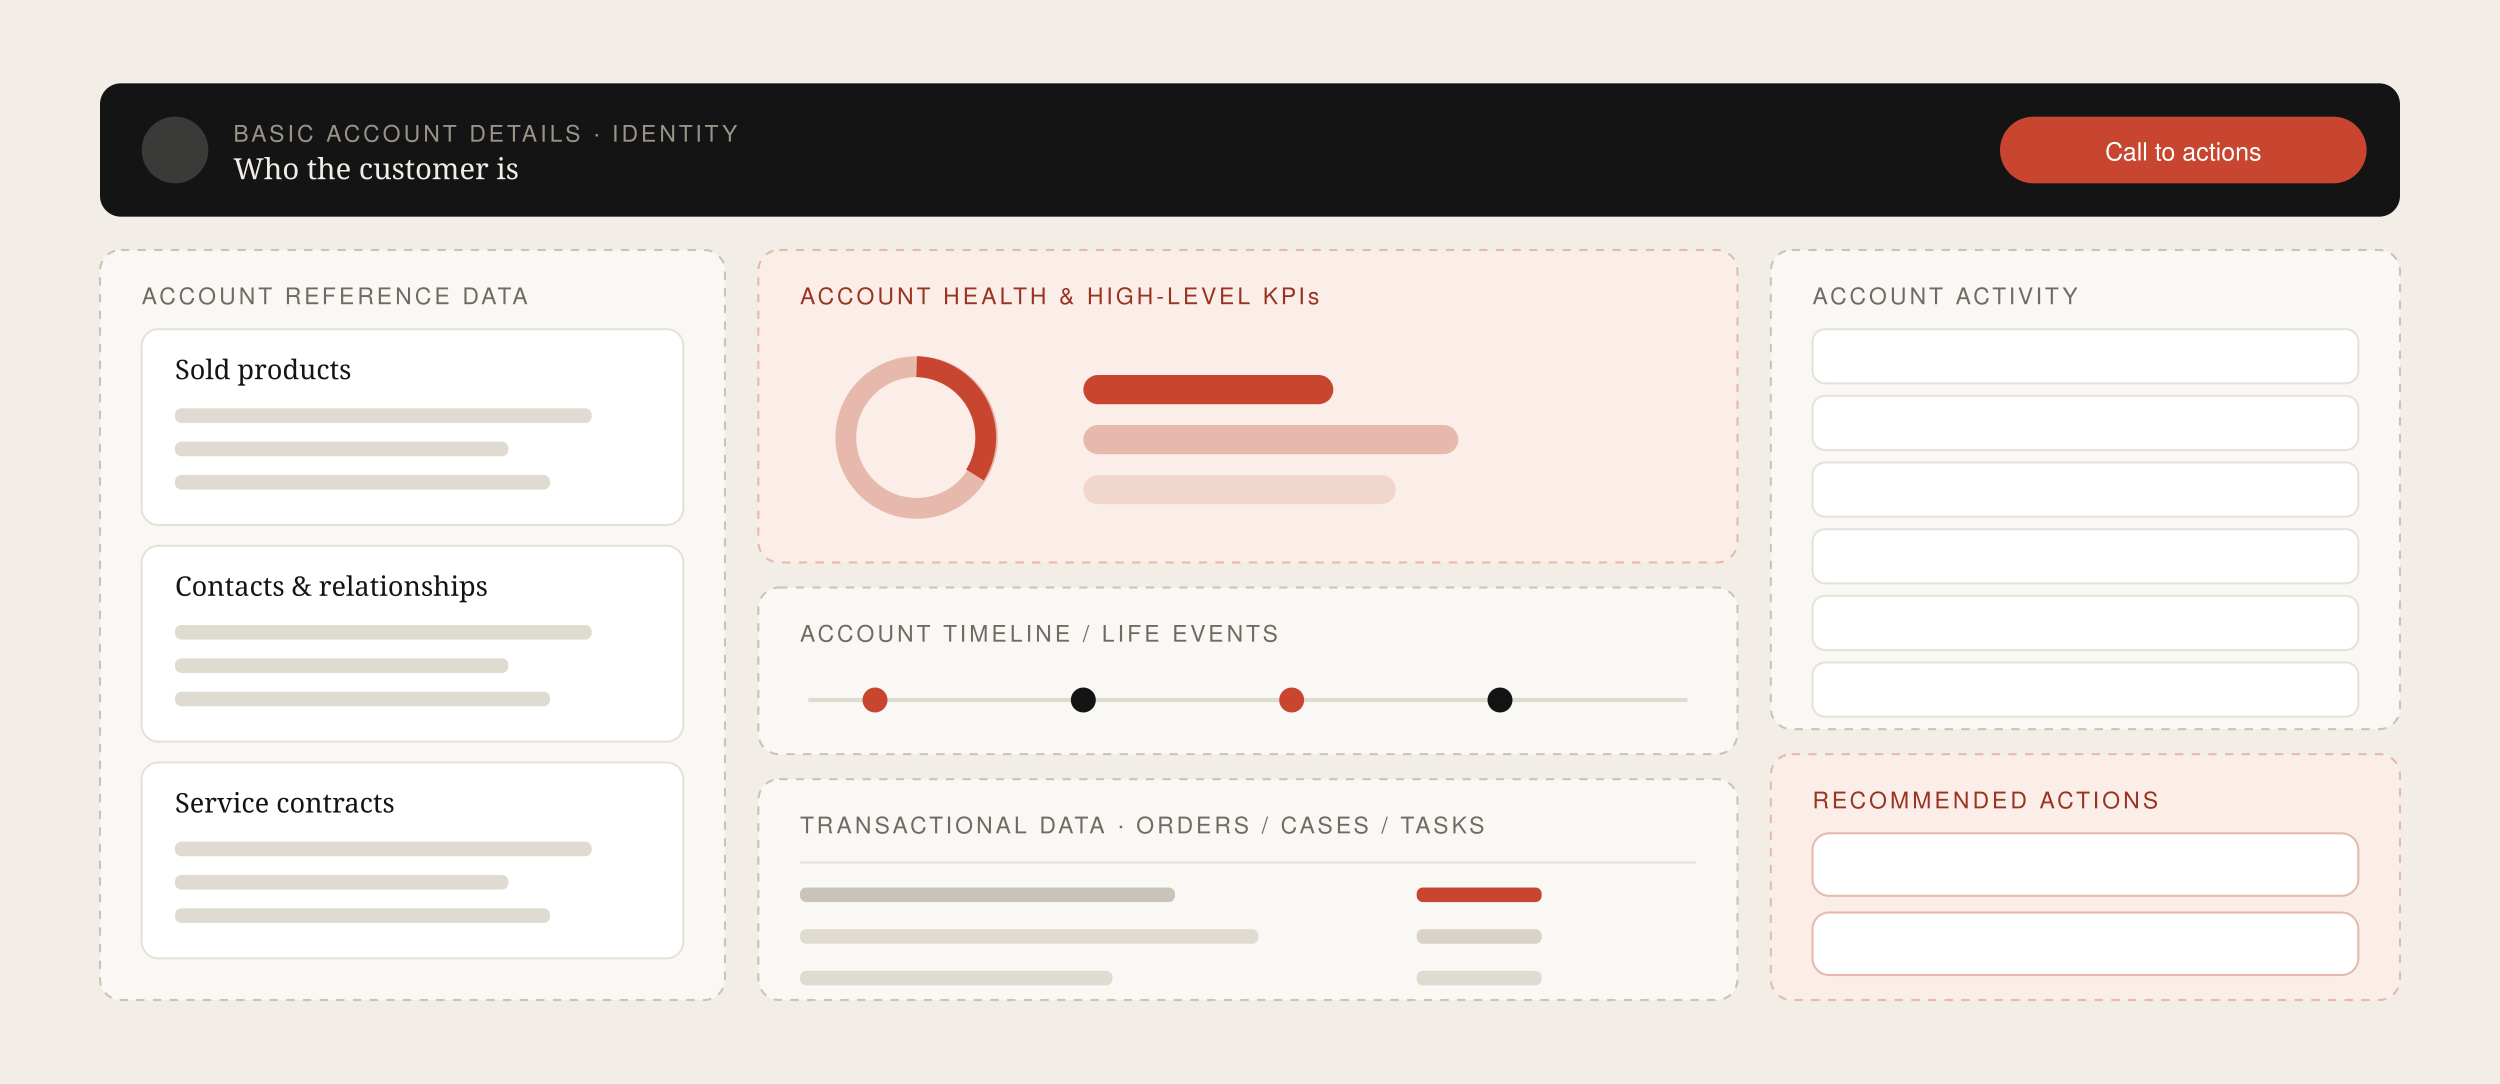
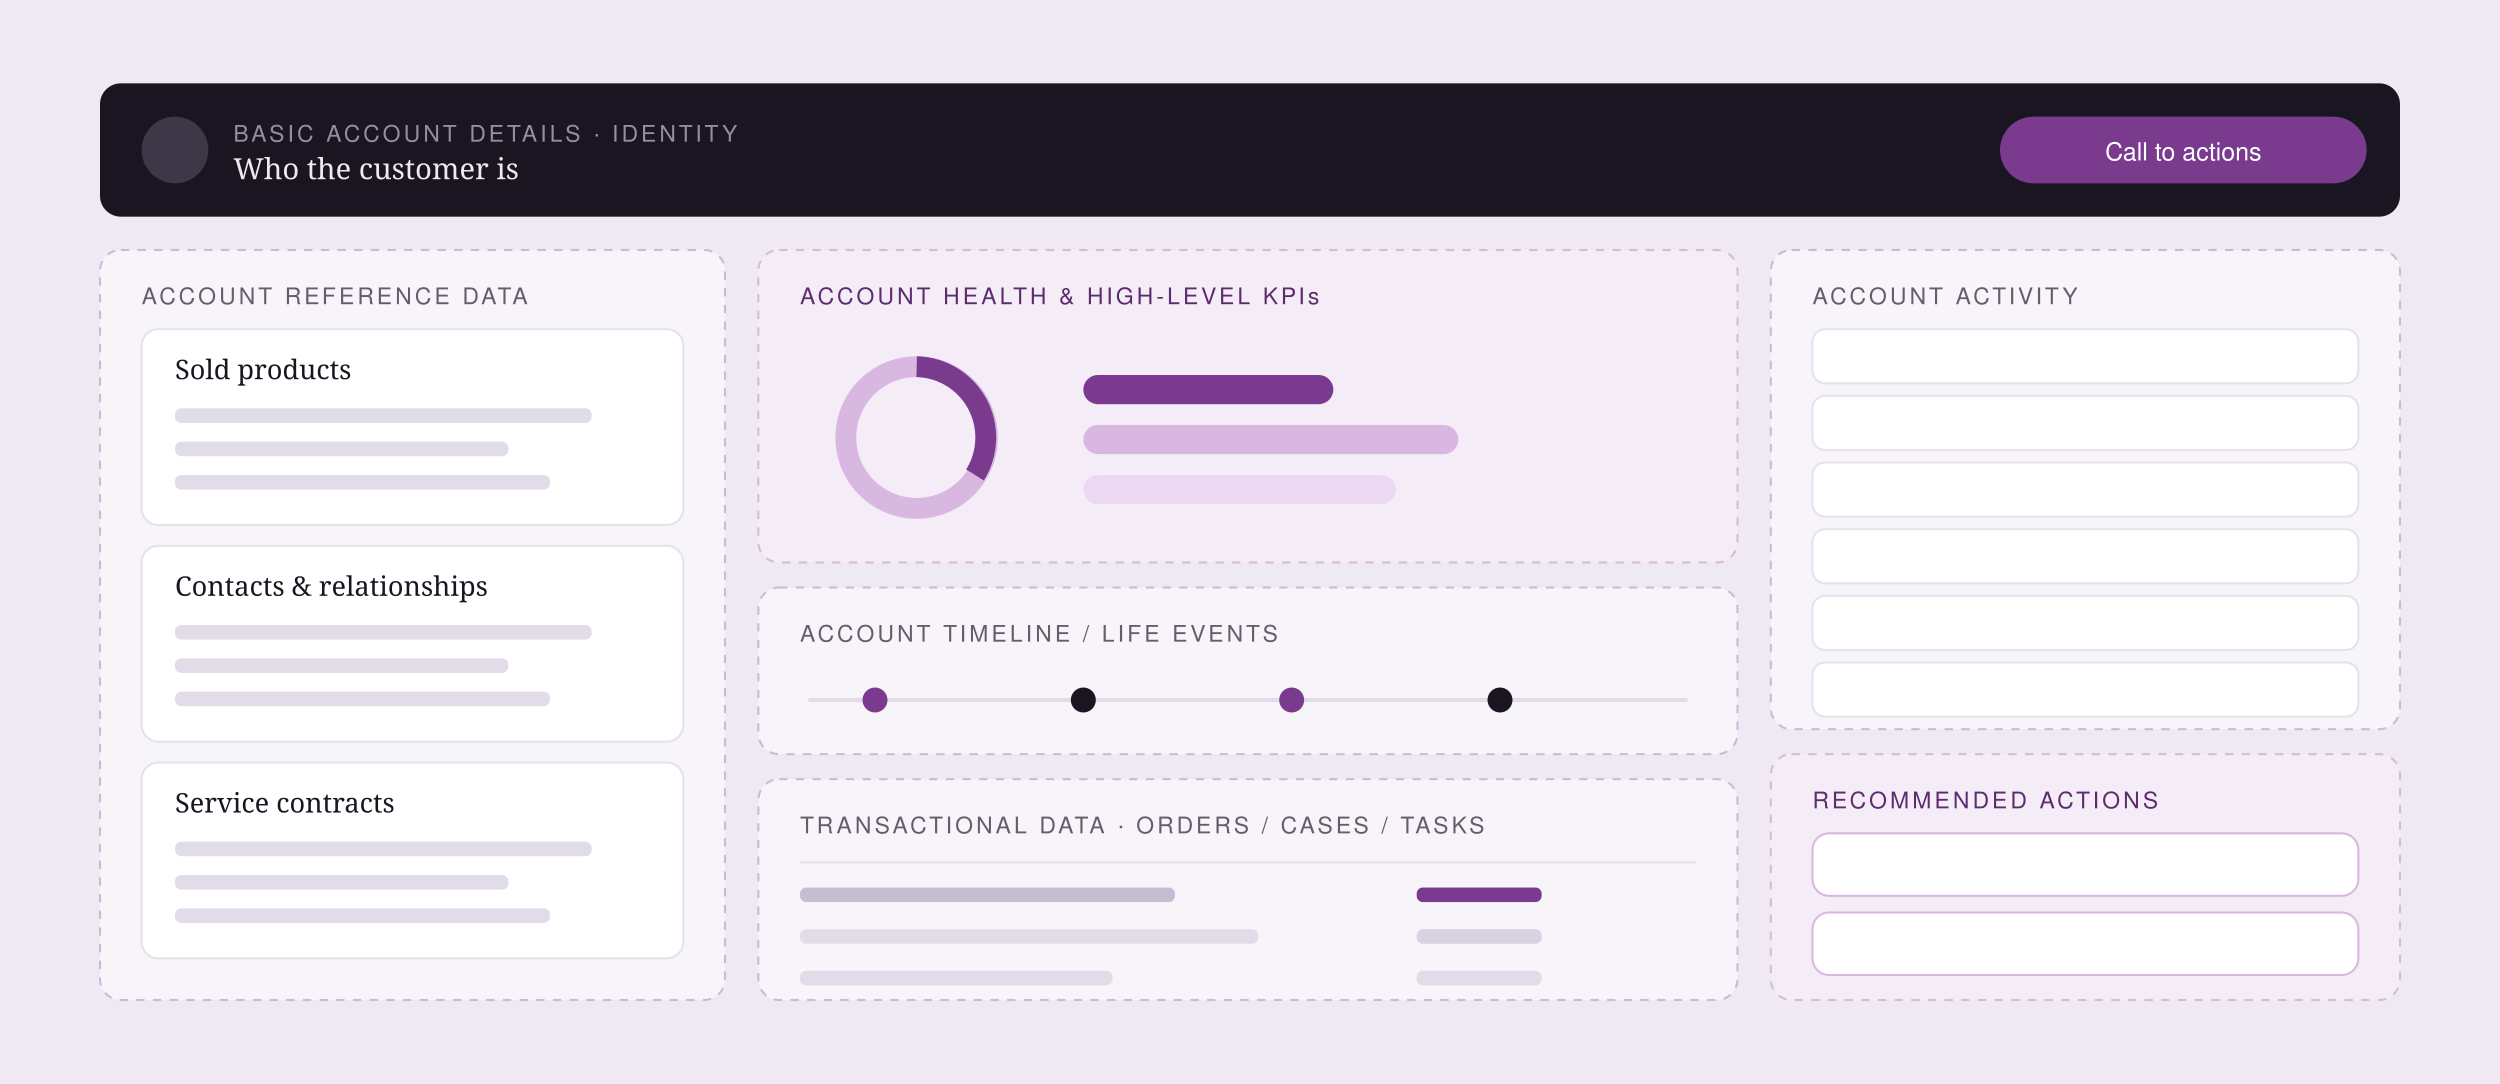
<svg xmlns="http://www.w3.org/2000/svg" width="1200" height="520" viewBox="0 0 1200 520" role="img" aria-label="The 360 layout carved into reusable regions: identity and actions header, reference data, health and KPIs, timeline, transactional data, activity and recommended actions">
-   <rect width="1200" height="520" fill="#f2eee7" />
-   <rect x="48" y="40" width="1104" height="64" rx="10" fill="#141414" />
-   <circle cx="84" cy="72" r="16" fill="#3a3a38" />
-   <text x="112" y="68" font-family="Helvetica, Arial, sans-serif" font-size="11" letter-spacing="1.5" fill="#9a9488">BASIC ACCOUNT DETAILS · IDENTITY</text>
-   <text x="112" y="86" font-family="Georgia, serif" font-size="14" fill="#f2eee7">Who the customer is</text>
-   <rect x="960" y="56" width="176" height="32" rx="16" fill="#c8452f" />
+   <rect width="1200" height="520" fill="#efe9f4" />
+   <rect x="48" y="40" width="1104" height="64" rx="10" fill="#191621" />
+   <circle cx="84" cy="72" r="16" fill="#3d3747" />
+   <text x="112" y="68" font-family="Helvetica, Arial, sans-serif" font-size="11" letter-spacing="1.5" fill="#948ea0">BASIC ACCOUNT DETAILS · IDENTITY</text>
+   <text x="112" y="86" font-family="Georgia, serif" font-size="14" fill="#efe9f4">Who the customer is</text>
+   <rect x="960" y="56" width="176" height="32" rx="16" fill="#7a3b8f" />
  <text x="1048" y="77" text-anchor="middle" font-family="Helvetica, Arial, sans-serif" font-size="12" fill="#ffffff">Call to actions</text>
-   <rect x="48" y="120" width="300" height="360" rx="10" fill="#faf8f4" stroke="#c9c3b8" stroke-dasharray="4 4" />
-   <text x="68" y="146" font-family="Helvetica, Arial, sans-serif" font-size="11" letter-spacing="1.5" fill="#6f6b63">ACCOUNT REFERENCE DATA</text>
-   <rect x="68" y="158" width="260" height="94" rx="8" fill="#ffffff" stroke="#e6e2da" />
-   <text x="84" y="182" font-family="Georgia, serif" font-size="13" fill="#141414">Sold products</text>
-   <rect x="84" y="196" width="200" height="7" rx="3" fill="#e0dbd1" />
-   <rect x="84" y="212" width="160" height="7" rx="3" fill="#e0dbd1" />
-   <rect x="84" y="228" width="180" height="7" rx="3" fill="#e0dbd1" />
-   <rect x="68" y="262" width="260" height="94" rx="8" fill="#ffffff" stroke="#e6e2da" />
-   <text x="84" y="286" font-family="Georgia, serif" font-size="13" fill="#141414">Contacts &amp; relationships</text>
-   <rect x="84" y="300" width="200" height="7" rx="3" fill="#e0dbd1" />
-   <rect x="84" y="316" width="160" height="7" rx="3" fill="#e0dbd1" />
-   <rect x="84" y="332" width="180" height="7" rx="3" fill="#e0dbd1" />
-   <rect x="68" y="366" width="260" height="94" rx="8" fill="#ffffff" stroke="#e6e2da" />
-   <text x="84" y="390" font-family="Georgia, serif" font-size="13" fill="#141414">Service contracts</text>
-   <rect x="84" y="404" width="200" height="7" rx="3" fill="#e0dbd1" />
-   <rect x="84" y="420" width="160" height="7" rx="3" fill="#e0dbd1" />
-   <rect x="84" y="436" width="180" height="7" rx="3" fill="#e0dbd1" />
-   <rect x="364" y="120" width="470" height="150" rx="10" fill="#fbeee9" stroke="#e7b9ac" stroke-dasharray="4 4" />
-   <text x="384" y="146" font-family="Helvetica, Arial, sans-serif" font-size="11" letter-spacing="1.5" fill="#9a3320">ACCOUNT HEALTH &amp; HIGH-LEVEL KPIs</text>
-   <circle cx="440" cy="210" r="34" fill="none" stroke="#e7b9ac" stroke-width="10" />
-   <path d="M440 176 a34 34 0 0 1 28 52" fill="none" stroke="#c8452f" stroke-width="10" />
-   <rect x="520" y="180" width="120" height="14" rx="7" fill="#c8452f" />
-   <rect x="520" y="204" width="180" height="14" rx="7" fill="#e7b9ac" />
-   <rect x="520" y="228" width="150" height="14" rx="7" fill="#f0d6cd" />
-   <rect x="364" y="282" width="470" height="80" rx="10" fill="#faf8f4" stroke="#c9c3b8" stroke-dasharray="4 4" />
-   <text x="384" y="308" font-family="Helvetica, Arial, sans-serif" font-size="11" letter-spacing="1.5" fill="#6f6b63">ACCOUNT TIMELINE / LIFE EVENTS</text>
-   <line x1="388" y1="336" x2="810" y2="336" stroke="#e0dbd1" stroke-width="2" />
-   <circle cx="420" cy="336" r="6" fill="#c8452f" />
-   <circle cx="520" cy="336" r="6" fill="#141414" />
-   <circle cx="620" cy="336" r="6" fill="#c8452f" />
-   <circle cx="720" cy="336" r="6" fill="#141414" />
-   <rect x="364" y="374" width="470" height="106" rx="10" fill="#faf8f4" stroke="#c9c3b8" stroke-dasharray="4 4" />
-   <text x="384" y="400" font-family="Helvetica, Arial, sans-serif" font-size="11" letter-spacing="1.5" fill="#6f6b63">TRANSACTIONAL DATA · ORDERS / CASES / TASKS</text>
-   <line x1="384" y1="414" x2="814" y2="414" stroke="#e6e2da" />
-   <rect x="384" y="426" width="180" height="7" rx="3" fill="#c9c3b8" />
-   <rect x="680" y="426" width="60" height="7" rx="3" fill="#c8452f" />
-   <rect x="384" y="446" width="220" height="7" rx="3" fill="#e0dbd1" />
-   <rect x="680" y="446" width="60" height="7" rx="3" fill="#d8d2c8" />
-   <rect x="384" y="466" width="150" height="7" rx="3" fill="#e0dbd1" />
-   <rect x="680" y="466" width="60" height="7" rx="3" fill="#e0dbd1" />
-   <rect x="850" y="120" width="302" height="230" rx="10" fill="#faf8f4" stroke="#c9c3b8" stroke-dasharray="4 4" />
-   <text x="870" y="146" font-family="Helvetica, Arial, sans-serif" font-size="11" letter-spacing="1.5" fill="#6f6b63">ACCOUNT ACTIVITY</text>
+   <rect x="48" y="120" width="300" height="360" rx="10" fill="#f7f4fa" stroke="#c7bdd3" stroke-dasharray="4 4" />
+   <text x="68" y="146" font-family="Helvetica, Arial, sans-serif" font-size="11" letter-spacing="1.5" fill="#635d6c">ACCOUNT REFERENCE DATA</text>
+   <rect x="68" y="158" width="260" height="94" rx="8" fill="#ffffff" stroke="#e7e1ec" />
+   <text x="84" y="182" font-family="Georgia, serif" font-size="13" fill="#191621">Sold products</text>
+   <rect x="84" y="196" width="200" height="7" rx="3" fill="#e2dce8" />
+   <rect x="84" y="212" width="160" height="7" rx="3" fill="#e2dce8" />
+   <rect x="84" y="228" width="180" height="7" rx="3" fill="#e2dce8" />
+   <rect x="68" y="262" width="260" height="94" rx="8" fill="#ffffff" stroke="#e7e1ec" />
+   <text x="84" y="286" font-family="Georgia, serif" font-size="13" fill="#191621">Contacts &amp; relationships</text>
+   <rect x="84" y="300" width="200" height="7" rx="3" fill="#e2dce8" />
+   <rect x="84" y="316" width="160" height="7" rx="3" fill="#e2dce8" />
+   <rect x="84" y="332" width="180" height="7" rx="3" fill="#e2dce8" />
+   <rect x="68" y="366" width="260" height="94" rx="8" fill="#ffffff" stroke="#e7e1ec" />
+   <text x="84" y="390" font-family="Georgia, serif" font-size="13" fill="#191621">Service contracts</text>
+   <rect x="84" y="404" width="200" height="7" rx="3" fill="#e2dce8" />
+   <rect x="84" y="420" width="160" height="7" rx="3" fill="#e2dce8" />
+   <rect x="84" y="436" width="180" height="7" rx="3" fill="#e2dce8" />
+   <rect x="364" y="120" width="470" height="150" rx="10" fill="#f4edf8" stroke="#d8b8e0" stroke-dasharray="4 4" />
+   <text x="384" y="146" font-family="Helvetica, Arial, sans-serif" font-size="11" letter-spacing="1.5" fill="#5c2c6c">ACCOUNT HEALTH &amp; HIGH-LEVEL KPIs</text>
+   <circle cx="440" cy="210" r="34" fill="none" stroke="#d8b8e0" stroke-width="10" />
+   <path d="M440 176 a34 34 0 0 1 28 52" fill="none" stroke="#7a3b8f" stroke-width="10" />
+   <rect x="520" y="180" width="120" height="14" rx="7" fill="#7a3b8f" />
+   <rect x="520" y="204" width="180" height="14" rx="7" fill="#d8b8e0" />
+   <rect x="520" y="228" width="150" height="14" rx="7" fill="#ead9f0" />
+   <rect x="364" y="282" width="470" height="80" rx="10" fill="#f7f4fa" stroke="#c7bdd3" stroke-dasharray="4 4" />
+   <text x="384" y="308" font-family="Helvetica, Arial, sans-serif" font-size="11" letter-spacing="1.5" fill="#635d6c">ACCOUNT TIMELINE / LIFE EVENTS</text>
+   <line x1="388" y1="336" x2="810" y2="336" stroke="#e2dce8" stroke-width="2" />
+   <circle cx="420" cy="336" r="6" fill="#7a3b8f" />
+   <circle cx="520" cy="336" r="6" fill="#191621" />
+   <circle cx="620" cy="336" r="6" fill="#7a3b8f" />
+   <circle cx="720" cy="336" r="6" fill="#191621" />
+   <rect x="364" y="374" width="470" height="106" rx="10" fill="#f7f4fa" stroke="#c7bdd3" stroke-dasharray="4 4" />
+   <text x="384" y="400" font-family="Helvetica, Arial, sans-serif" font-size="11" letter-spacing="1.5" fill="#635d6c">TRANSACTIONAL DATA · ORDERS / CASES / TASKS</text>
+   <line x1="384" y1="414" x2="814" y2="414" stroke="#e7e1ec" />
+   <rect x="384" y="426" width="180" height="7" rx="3" fill="#c7bdd3" />
+   <rect x="680" y="426" width="60" height="7" rx="3" fill="#7a3b8f" />
+   <rect x="384" y="446" width="220" height="7" rx="3" fill="#e2dce8" />
+   <rect x="680" y="446" width="60" height="7" rx="3" fill="#d9d2e2" />
+   <rect x="384" y="466" width="150" height="7" rx="3" fill="#e2dce8" />
+   <rect x="680" y="466" width="60" height="7" rx="3" fill="#e2dce8" />
+   <rect x="850" y="120" width="302" height="230" rx="10" fill="#f7f4fa" stroke="#c7bdd3" stroke-dasharray="4 4" />
+   <text x="870" y="146" font-family="Helvetica, Arial, sans-serif" font-size="11" letter-spacing="1.5" fill="#635d6c">ACCOUNT ACTIVITY</text>
  <g>
-     <rect x="870" y="158" width="262" height="26" rx="6" fill="#ffffff" stroke="#e6e2da" />
-     <rect x="870" y="190" width="262" height="26" rx="6" fill="#ffffff" stroke="#e6e2da" />
-     <rect x="870" y="222" width="262" height="26" rx="6" fill="#ffffff" stroke="#e6e2da" />
-     <rect x="870" y="254" width="262" height="26" rx="6" fill="#ffffff" stroke="#e6e2da" />
-     <rect x="870" y="286" width="262" height="26" rx="6" fill="#ffffff" stroke="#e6e2da" />
-     <rect x="870" y="318" width="262" height="26" rx="6" fill="#ffffff" stroke="#e6e2da" />
+     <rect x="870" y="158" width="262" height="26" rx="6" fill="#ffffff" stroke="#e7e1ec" />
+     <rect x="870" y="190" width="262" height="26" rx="6" fill="#ffffff" stroke="#e7e1ec" />
+     <rect x="870" y="222" width="262" height="26" rx="6" fill="#ffffff" stroke="#e7e1ec" />
+     <rect x="870" y="254" width="262" height="26" rx="6" fill="#ffffff" stroke="#e7e1ec" />
+     <rect x="870" y="286" width="262" height="26" rx="6" fill="#ffffff" stroke="#e7e1ec" />
+     <rect x="870" y="318" width="262" height="26" rx="6" fill="#ffffff" stroke="#e7e1ec" />
  </g>
-   <rect x="850" y="362" width="302" height="118" rx="10" fill="#fbeee9" stroke="#e7b9ac" stroke-dasharray="4 4" />
-   <text x="870" y="388" font-family="Helvetica, Arial, sans-serif" font-size="11" letter-spacing="1.5" fill="#9a3320">RECOMMENDED ACTIONS</text>
-   <rect x="870" y="400" width="262" height="30" rx="8" fill="#ffffff" stroke="#e7b9ac" />
-   <rect x="870" y="438" width="262" height="30" rx="8" fill="#ffffff" stroke="#e7b9ac" />
+   <rect x="850" y="362" width="302" height="118" rx="10" fill="#f4edf8" stroke="#d8b8e0" stroke-dasharray="4 4" />
+   <text x="870" y="388" font-family="Helvetica, Arial, sans-serif" font-size="11" letter-spacing="1.5" fill="#5c2c6c">RECOMMENDED ACTIONS</text>
+   <rect x="870" y="400" width="262" height="30" rx="8" fill="#ffffff" stroke="#d8b8e0" />
+   <rect x="870" y="438" width="262" height="30" rx="8" fill="#ffffff" stroke="#d8b8e0" />
</svg>
